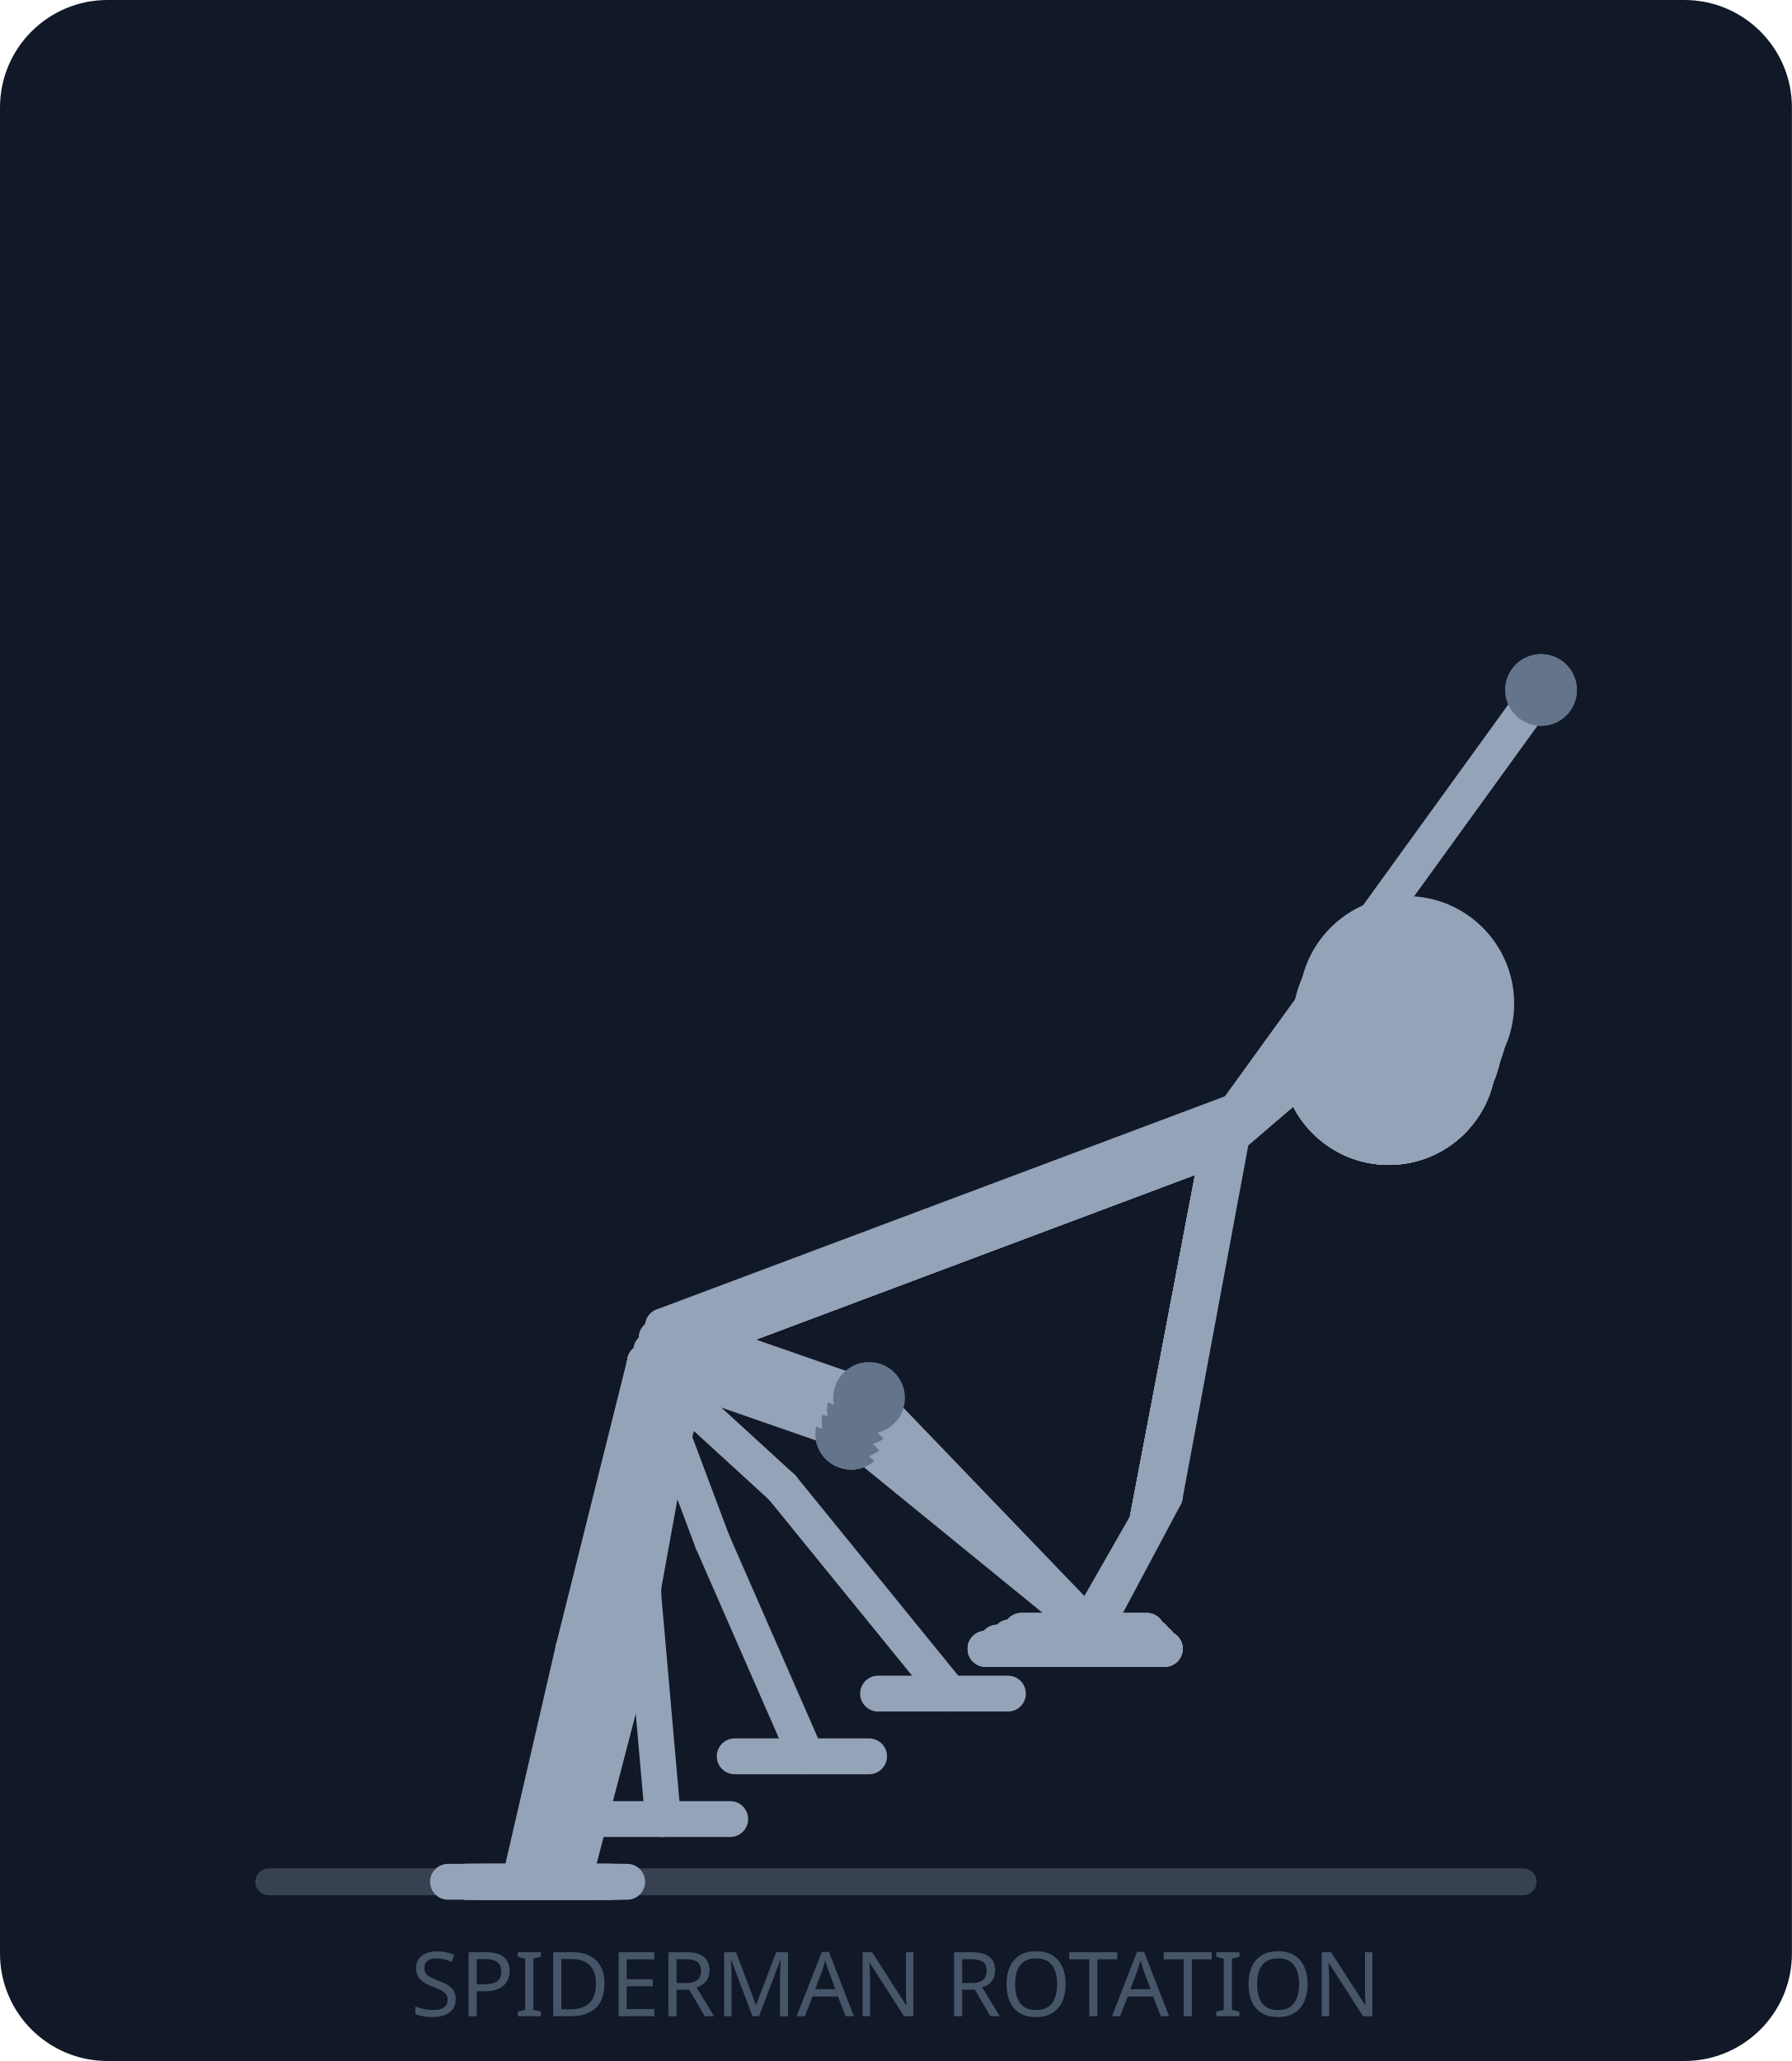
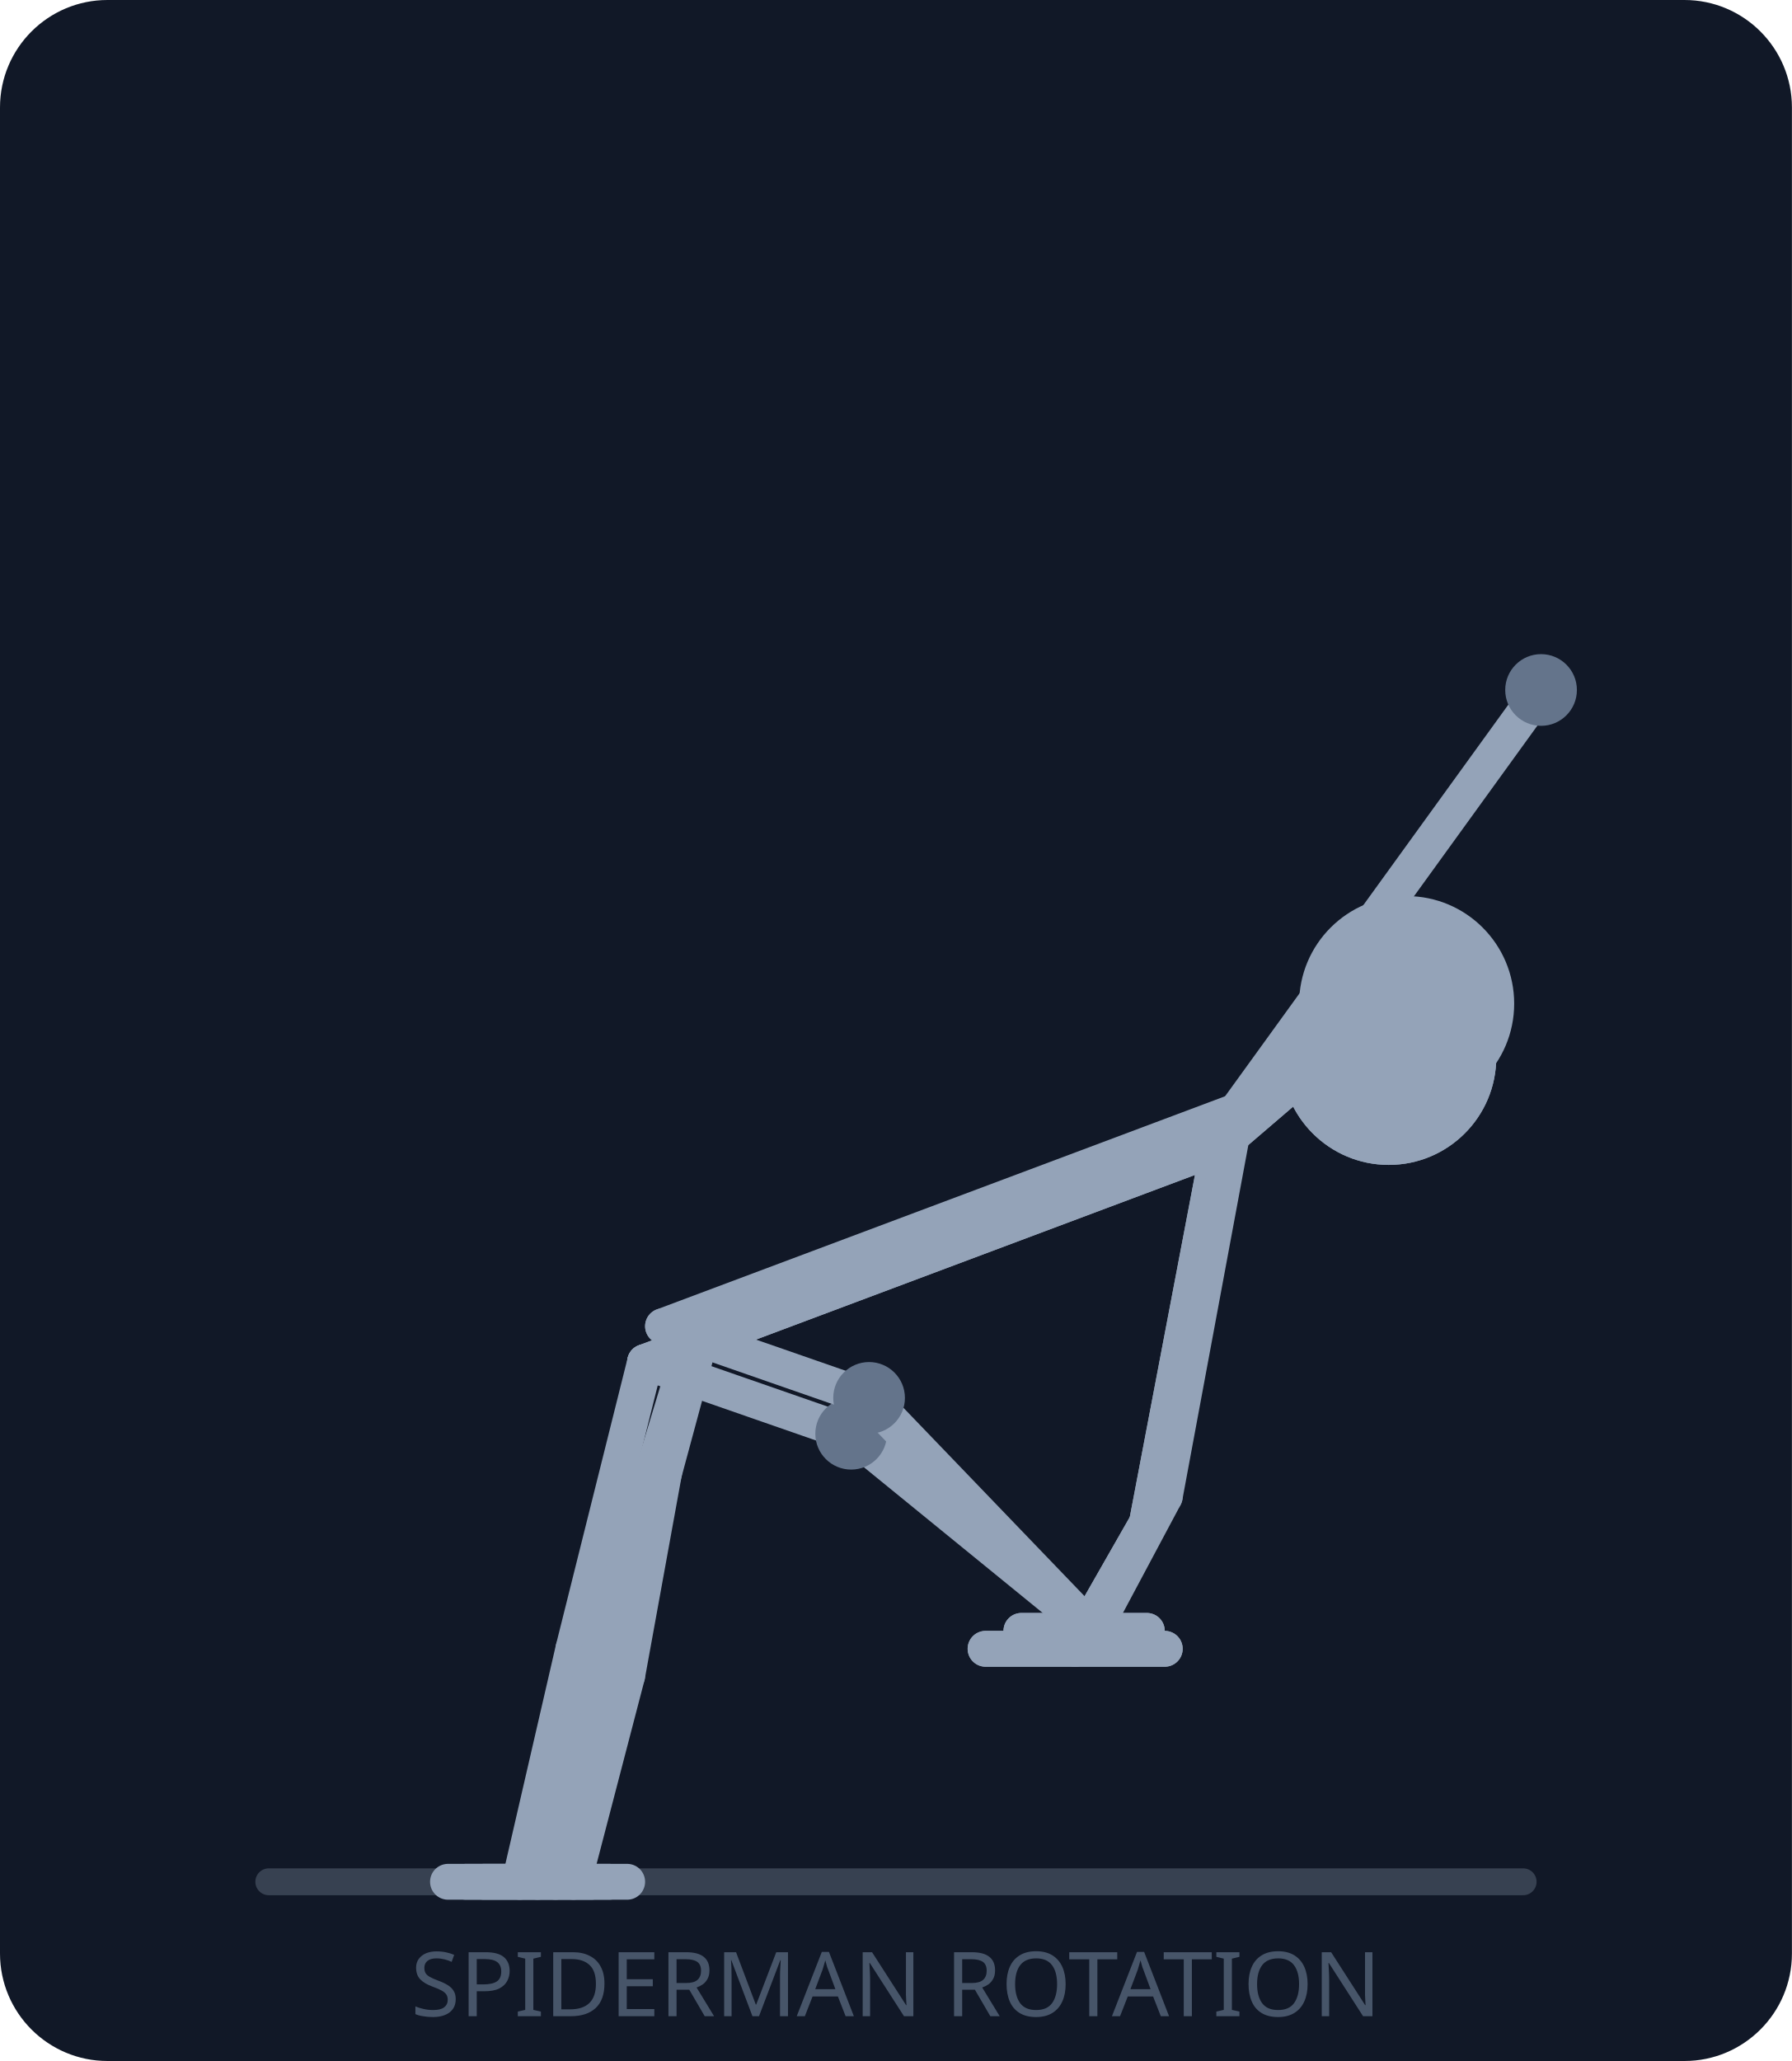
<svg xmlns="http://www.w3.org/2000/svg" viewBox="0 0 200 230">
  <rect width="200" height="230" fill="#111827" rx="12" />
  <style>
-     .f1{animation:sh1 8s linear infinite}.f2{animation:sh2 8s linear infinite}.f3{animation:sh3 8s linear infinite}.f4{animation:sh4 8s linear infinite}.f5{animation:sh5 8s linear infinite}.f6{animation:sh6 8s linear infinite}.f7{animation:sh7 8s linear infinite}.f8{animation:sh8 8s linear infinite}
-     @keyframes sh1{0%,10.2%{opacity:1}12.5%,100%{opacity:0}}
-     @keyframes sh2{0%,12.5%{opacity:0}14.8%,22.7%{opacity:1}25%,100%{opacity:0}}
-     @keyframes sh3{0%,25%{opacity:0}27.3%,35.2%{opacity:1}37.5%,100%{opacity:0}}
-     @keyframes sh4{0%,37.5%{opacity:0}39.8%,47.7%{opacity:1}50%,100%{opacity:0}}
-     @keyframes sh5{0%,50%{opacity:0}52.3%,60.2%{opacity:1}62.5%,100%{opacity:0}}
-     @keyframes sh6{0%,62.5%{opacity:0}64.8%,72.7%{opacity:1}75%,100%{opacity:0}}
-     @keyframes sh7{0%,75%{opacity:0}77.3%,85.2%{opacity:1}87.5%,100%{opacity:0}}
-     @keyframes sh8{0%,87.5%{opacity:0}89.8%,97.7%{opacity:1}100%{opacity:0}}
-   </style>
+   .f1{animation:sh1 4s linear infinite}.f2{animation:sh2 4s linear infinite}.f3{animation:sh3 4s linear infinite}
+   @keyframes sh1{0%,27%{opacity:1}33%,90%{opacity:0}100%{opacity:1}}
+   @keyframes sh2{0%,33%{opacity:0}40%,60%{opacity:1}66%,100%{opacity:0}}
+   @keyframes sh3{0%,66%{opacity:0}72%,93%{opacity:1}100%{opacity:0}}
+ </style>
  <line x1="30" y1="210" x2="170" y2="210" stroke="#374151" stroke-width="3" stroke-linecap="round" />
  <text x="100" y="225" text-anchor="middle" font-family="sans-serif" font-size="10" fill="#475569">SPIDERMAN ROTATION</text>
  <g class="f1" stroke="#94a3b8" stroke-width="4" stroke-linecap="round" fill="none">
    <circle cx="155" cy="118" r="12" fill="#94a3b8" stroke="none" />
    <line x1="143" y1="122" x2="136" y2="128" />
    <line x1="136" y1="128" x2="72" y2="152" />
    <line x1="136" y1="128" x2="128" y2="170" />
    <line x1="128" y1="170" x2="120" y2="184" />
    <line x1="110" y1="184" x2="130" y2="184" />
    <line x1="72" y1="152" x2="64" y2="184" />
    <line x1="64" y1="184" x2="58" y2="210" />
    <line x1="50" y1="210" x2="66" y2="210" />
    <line x1="76" y1="154" x2="70" y2="187" />
    <line x1="70" y1="187" x2="64" y2="210" />
  </g>
  <g class="f2" stroke="#94a3b8" stroke-width="4" stroke-linecap="round" fill="none">
    <circle cx="155" cy="118" r="12" fill="#94a3b8" stroke="none" />
    <line x1="143" y1="122" x2="136" y2="128" />
    <line x1="136" y1="128" x2="72" y2="152" />
    <line x1="136" y1="128" x2="128" y2="170" />
    <line x1="128" y1="170" x2="120" y2="184" />
    <line x1="110" y1="184" x2="130" y2="184" />
-     <line x1="72" y1="152" x2="71.8" y2="178" />
-     <line x1="71.8" y1="178" x2="74" y2="203" />
-     <line x1="66" y1="203" x2="81.5" y2="203" />
-     <line x1="76" y1="154" x2="69" y2="187" />
-     <line x1="69" y1="187" x2="63" y2="210" />
-   </g>
-   <g class="f3" stroke="#94a3b8" stroke-width="4" stroke-linecap="round" fill="none">
-     <circle cx="155" cy="118" r="12" fill="#94a3b8" stroke="none" />
-     <line x1="143" y1="122" x2="136" y2="128" />
-     <line x1="136" y1="128" x2="72" y2="152" />
-     <line x1="136" y1="128" x2="128" y2="170" />
-     <line x1="128" y1="170" x2="120" y2="184" />
-     <line x1="110" y1="184" x2="130" y2="184" />
-     <line x1="72" y1="152" x2="79.5" y2="172" />
-     <line x1="79.5" y1="172" x2="90" y2="196" />
-     <line x1="82" y1="196" x2="97" y2="196" />
-     <circle cx="95" cy="160" r="4" fill="#64748b" stroke="none" />
-     <line x1="76" y1="154" x2="68" y2="187" />
-     <line x1="68" y1="187" x2="62" y2="210" />
-     <line x1="52" y1="210" x2="68" y2="210" />
-   </g>
-   <g class="f4" stroke="#94a3b8" stroke-width="4" stroke-linecap="round" fill="none">
-     <circle cx="155" cy="118" r="12" fill="#94a3b8" stroke="none" />
-     <line x1="143" y1="122" x2="136" y2="128" />
-     <line x1="136" y1="128" x2="72" y2="152" />
-     <line x1="136" y1="128" x2="128" y2="170" />
-     <line x1="128" y1="170" x2="120" y2="184" />
-     <line x1="110" y1="184" x2="130" y2="184" />
-     <line x1="72" y1="152" x2="87.3" y2="166" />
-     <line x1="87.3" y1="166" x2="106" y2="189" />
-     <line x1="98" y1="189" x2="112.5" y2="189" />
-     <circle cx="95" cy="160" r="4" fill="#64748b" stroke="none" />
-     <line x1="76" y1="154" x2="67" y2="187" />
-     <line x1="67" y1="187" x2="61" y2="210" />
-     <line x1="52" y1="210" x2="68" y2="210" />
-   </g>
-   <g class="f5" stroke="#94a3b8" stroke-width="4" stroke-linecap="round" fill="none">
-     <circle cx="155" cy="118" r="12" fill="#94a3b8" stroke="none" />
-     <line x1="143" y1="122" x2="136" y2="128" />
-     <line x1="136" y1="128" x2="72" y2="152" />
-     <line x1="136" y1="128" x2="128" y2="170" />
-     <line x1="128" y1="170" x2="120" y2="184" />
-     <line x1="110" y1="184" x2="130" y2="184" />
    <line x1="72" y1="152" x2="95" y2="160" />
    <line x1="95" y1="160" x2="122" y2="182" />
    <line x1="114" y1="182" x2="128" y2="182" />
    <circle cx="95" cy="160" r="4" fill="#64748b" stroke="none" />
    <line x1="76" y1="154" x2="66" y2="187" />
    <line x1="66" y1="187" x2="60" y2="210" />
    <line x1="52" y1="210" x2="68" y2="210" />
  </g>
-   <g class="f6" stroke="#94a3b8" stroke-width="4" stroke-linecap="round" fill="none">
-     <circle cx="155.7" cy="116" r="12" fill="#94a3b8" stroke="none" />
-     <line x1="143.7" y1="120.3" x2="136.7" y2="126.7" />
-     <line x1="136.7" y1="126.7" x2="72.7" y2="150.7" />
-     <line x1="136.7" y1="126.7" x2="128.7" y2="169" />
-     <line x1="128.7" y1="169" x2="120.7" y2="183.3" />
-     <line x1="111.3" y1="183.3" x2="129.3" y2="183.3" />
-     <line x1="72.7" y1="150.7" x2="95.7" y2="158.7" />
-     <line x1="95.7" y1="158.7" x2="122" y2="182" />
-     <line x1="114" y1="182" x2="128" y2="182" />
-     <circle cx="95.7" cy="158.7" r="4" fill="#64748b" stroke="none" />
-     <line x1="76.7" y1="152.7" x2="66.7" y2="187" />
-     <line x1="66.7" y1="187" x2="60.7" y2="210" />
-     <line x1="52.7" y1="210" x2="68.7" y2="210" />
-   </g>
-   <g class="f7" stroke="#94a3b8" stroke-width="4" stroke-linecap="round" fill="none">
-     <circle cx="156.3" cy="114" r="12" fill="#94a3b8" stroke="none" />
-     <line x1="144.3" y1="118.7" x2="137.3" y2="125.3" />
-     <line x1="137.3" y1="125.3" x2="73.3" y2="149.3" />
-     <line x1="137.3" y1="125.3" x2="129.3" y2="168" />
-     <line x1="129.3" y1="168" x2="121.3" y2="182.7" />
-     <line x1="112.7" y1="182.7" x2="128.7" y2="182.7" />
-     <line x1="138" y1="124" x2="172" y2="77" />
-     <circle cx="172" cy="77" r="4" fill="#64748b" stroke="none" />
-     <line x1="73.3" y1="149.3" x2="96.3" y2="157.3" />
-     <line x1="96.3" y1="157.3" x2="122" y2="182" />
-     <circle cx="96.3" cy="157.3" r="4" fill="#64748b" stroke="none" />
-     <line x1="77.3" y1="151.3" x2="67.3" y2="187" />
-     <line x1="67.3" y1="187" x2="61.3" y2="210" />
-     <line x1="53.3" y1="210" x2="69.3" y2="210" />
-   </g>
-   <g class="f8" stroke="#94a3b8" stroke-width="4" stroke-linecap="round" fill="none">
+   <g class="f3" stroke="#94a3b8" stroke-width="4" stroke-linecap="round" fill="none">
    <circle cx="157" cy="112" r="12" fill="#94a3b8" stroke="none" />
    <line x1="145" y1="117" x2="138" y2="124" />
    <line x1="138" y1="124" x2="74" y2="148" />
    <line x1="138" y1="124" x2="130" y2="167" />
    <line x1="130" y1="167" x2="122" y2="182" />
    <line x1="114" y1="182" x2="128" y2="182" />
    <line x1="138" y1="124" x2="172" y2="77" />
    <circle cx="172" cy="77" r="4" fill="#64748b" stroke="none" />
    <line x1="74" y1="148" x2="97" y2="156" />
    <line x1="97" y1="156" x2="122" y2="182" />
    <circle cx="97" cy="156" r="4" fill="#64748b" stroke="none" />
    <line x1="78" y1="150" x2="68" y2="187" />
    <line x1="68" y1="187" x2="62" y2="210" />
    <line x1="54" y1="210" x2="70" y2="210" />
  </g>
</svg>
